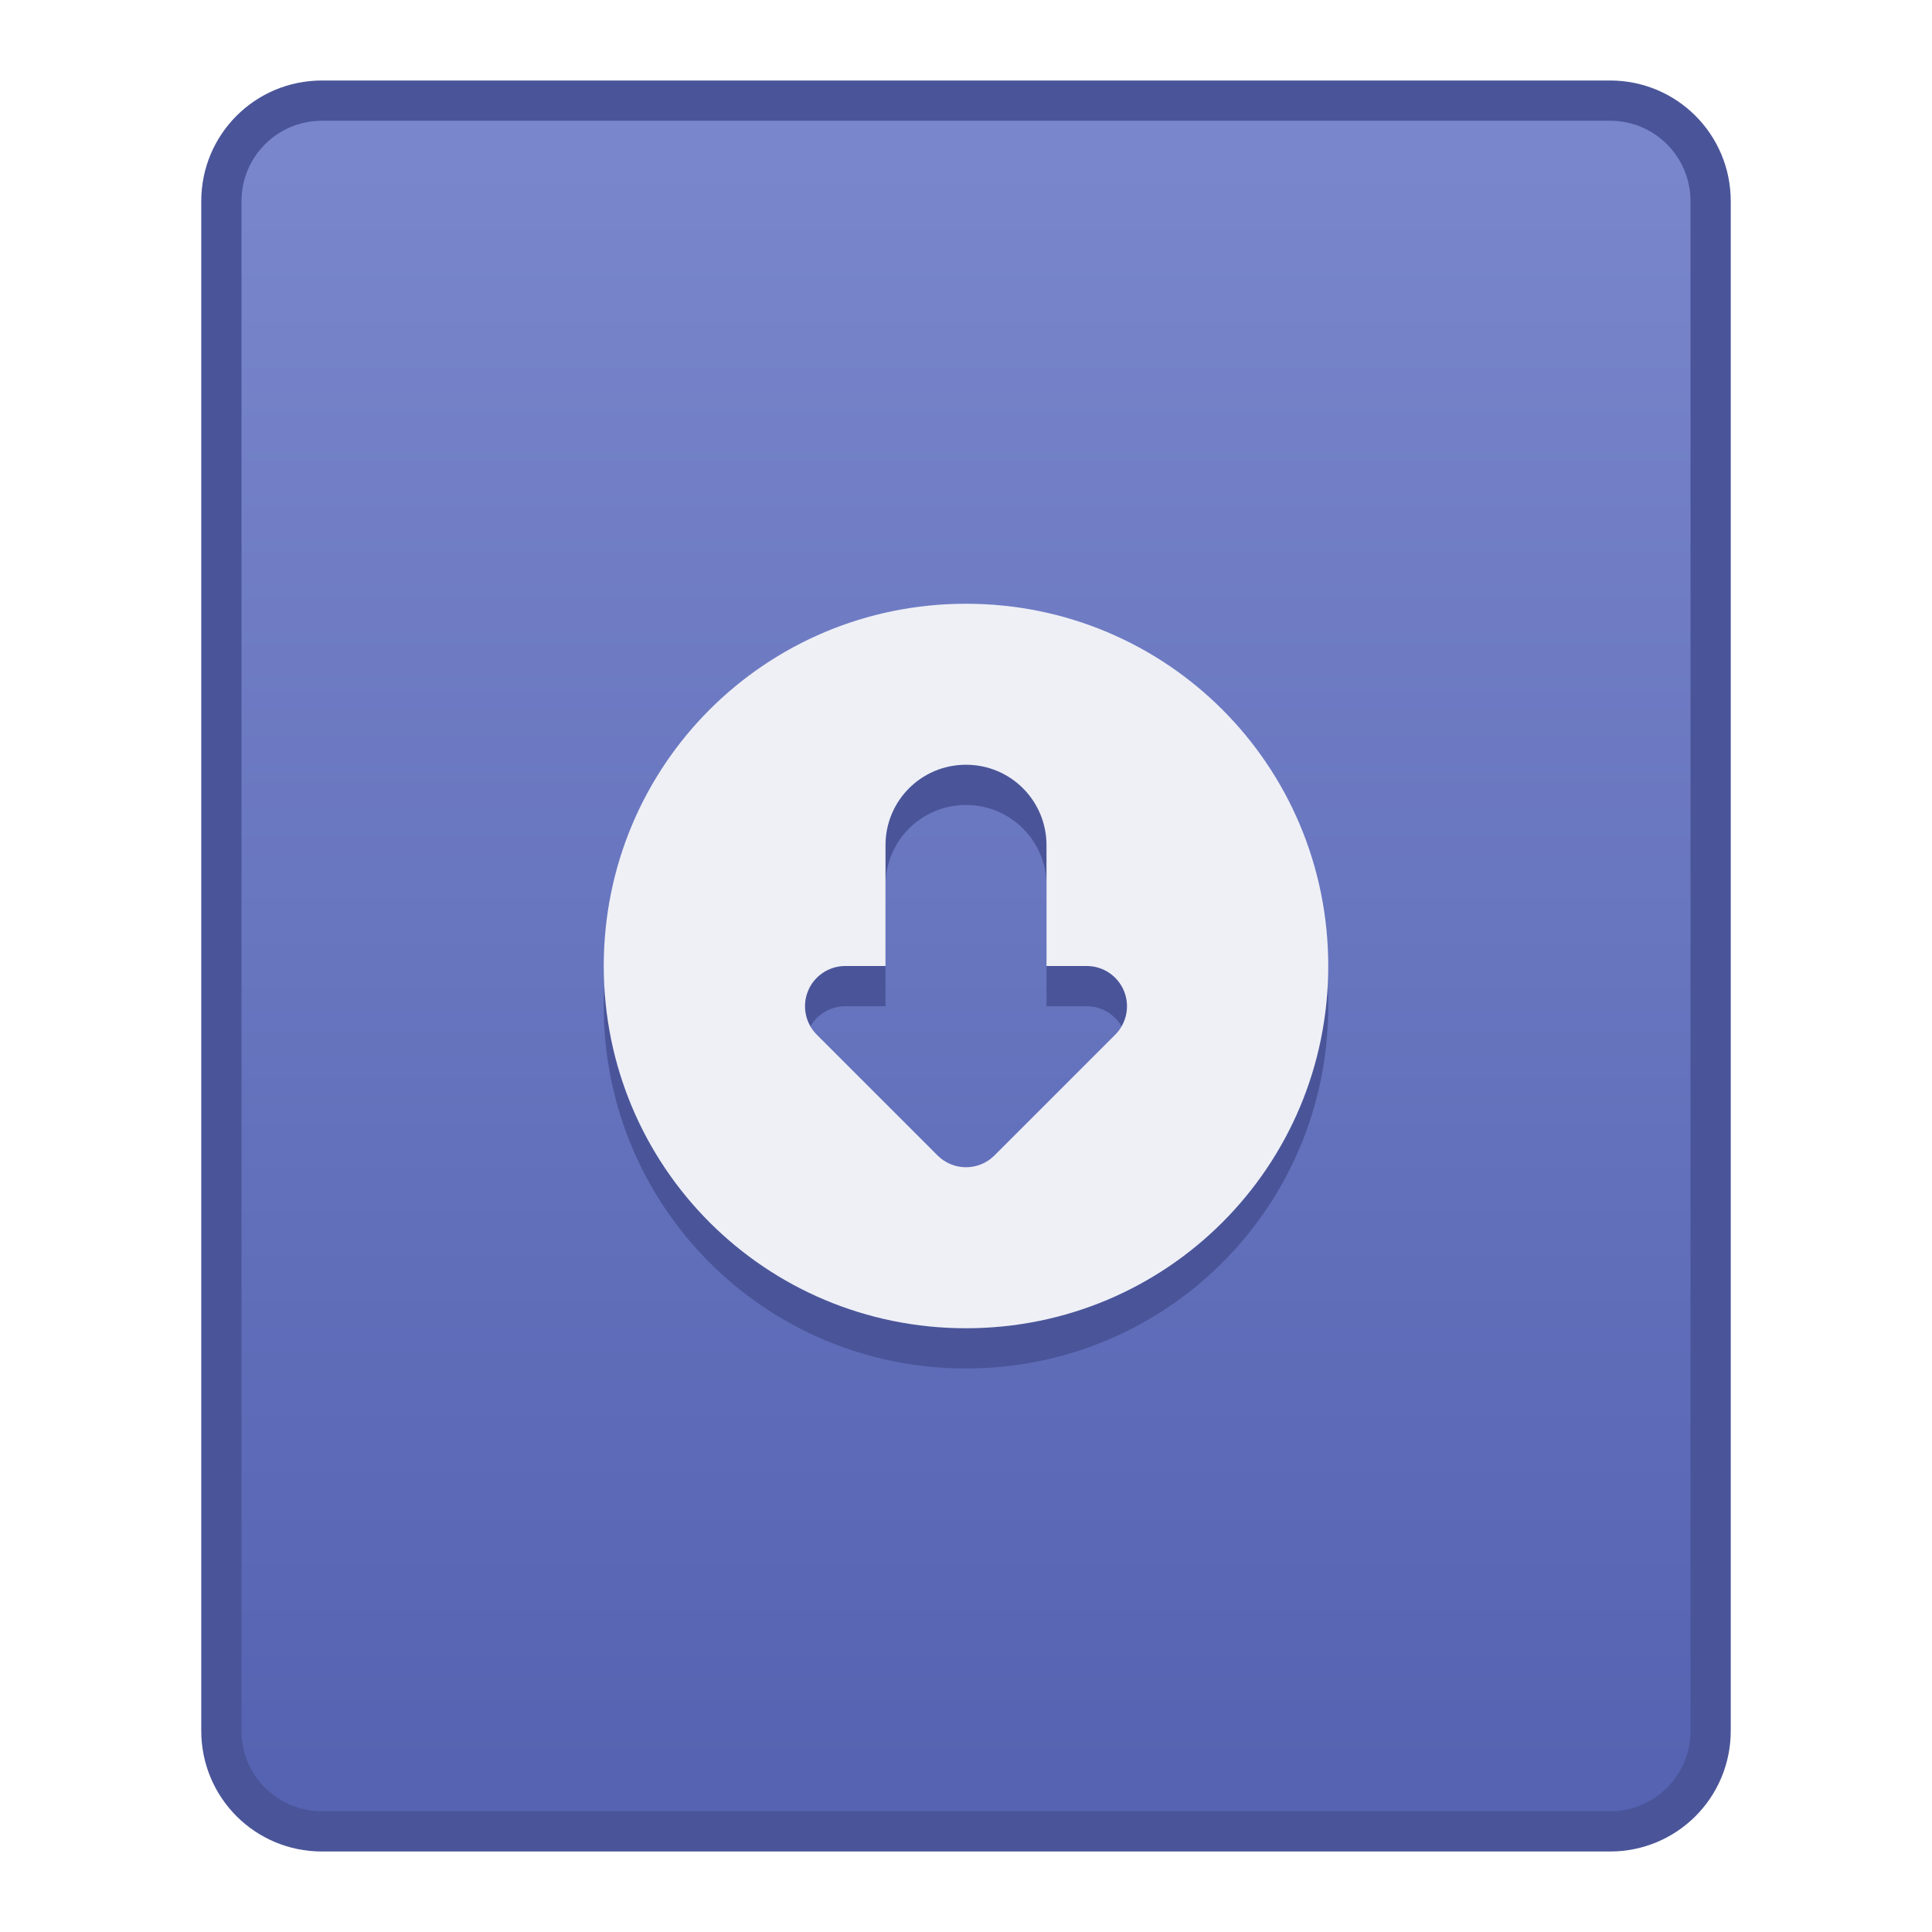
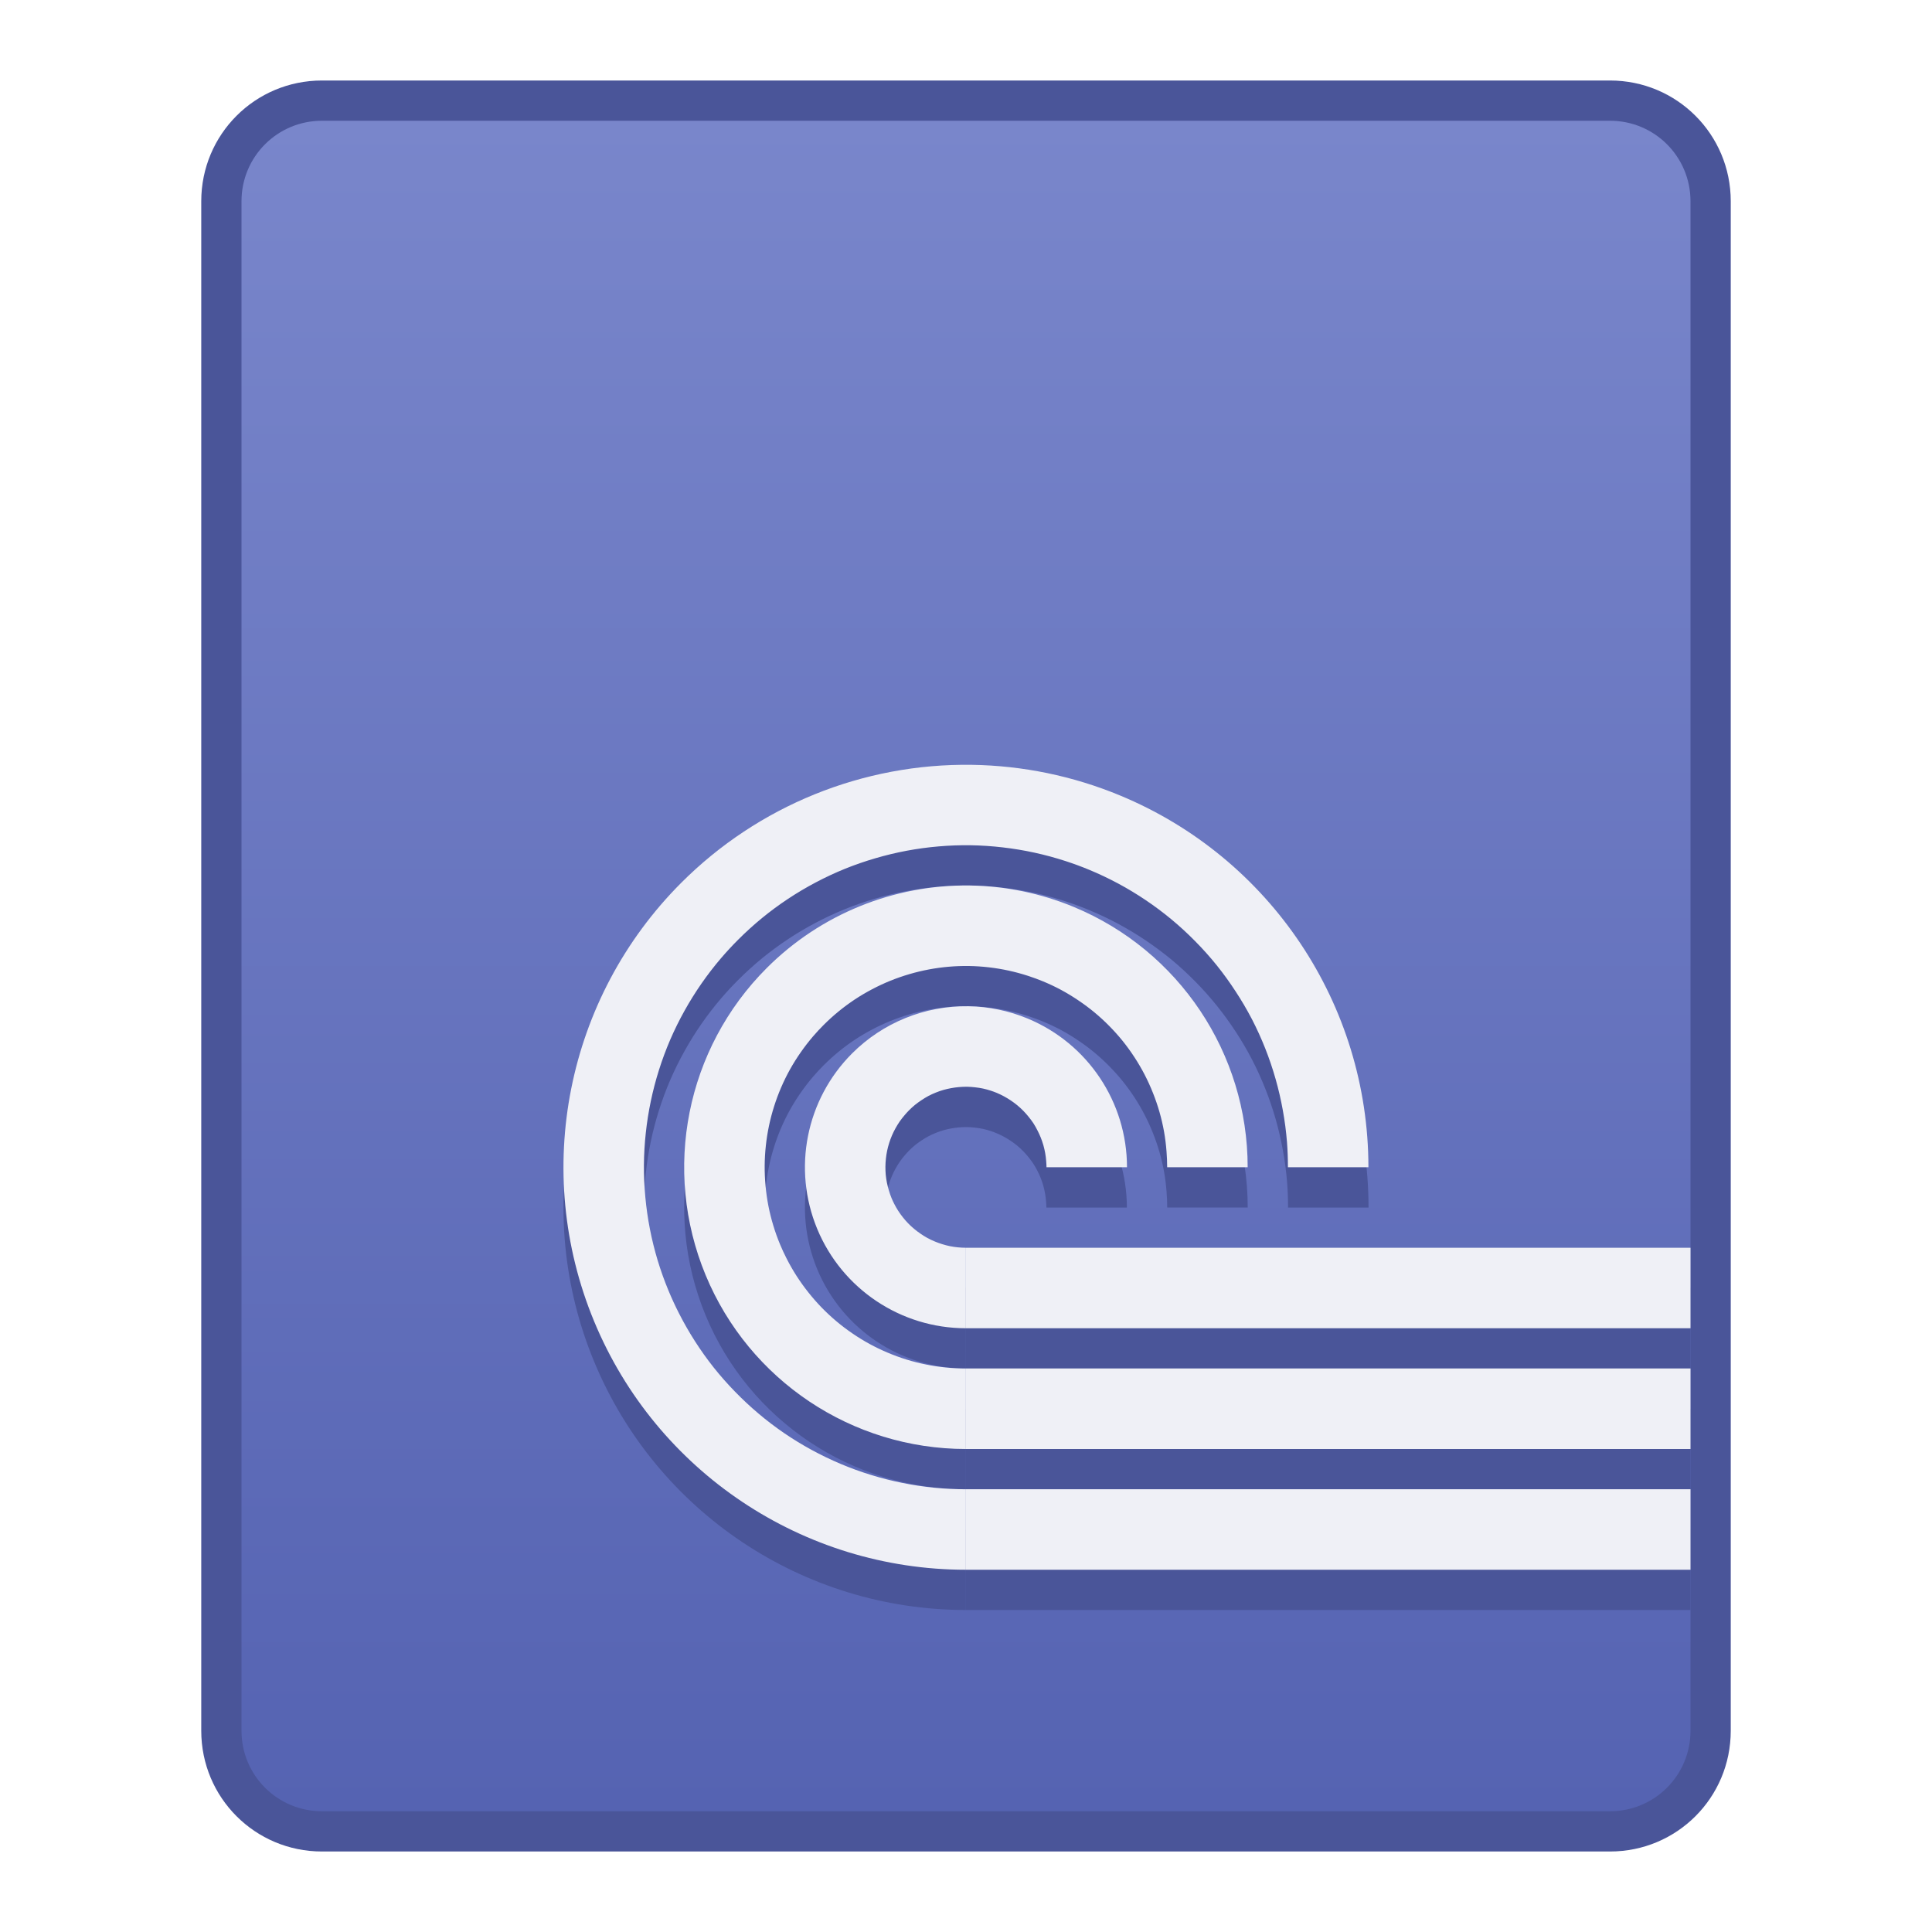
<svg xmlns="http://www.w3.org/2000/svg" xmlns:xlink="http://www.w3.org/1999/xlink" width="48" height="48" viewBox="0 0 48 48" version="1.1" id="svg8">
  <defs id="defs2">
-     <linearGradient gradientTransform="translate(-71,-66)" y2="322.65" x2="60" y1="362.65" x1="60" gradientUnits="userSpaceOnUse" id="linearGradient6625-7-2" xlink:href="#linearGradient4902" />
+     <style type="text/css" id="current-color-scheme">
+       .ColorScheme-Text {
+         color:#122036;
+       }
+       </style>
+     <style id="current-color-scheme-53" type="text/css">
+       .ColorScheme-Text {
+         color:#122036;
+       }
+       </style>
+     <style type="text/css" id="current-color-scheme-5">
+       .ColorScheme-Text {
+         color:#122036;
+       }
+       </style>
+     <style type="text/css" id="current-color-scheme-2">
+       .ColorScheme-Text {
+         color:#122036;
+       }
+       </style>
+     <style type="text/css" id="current-color-scheme-1">
+       .ColorScheme-Text {
+         color:#122036;
+       }
+       </style>
+     <style id="current-color-scheme-10" type="text/css">
+       .ColorScheme-Text {
+         color:#122036;
+       }
+       </style>
+     <style type="text/css" id="current-color-scheme-0">
+       .ColorScheme-Text {
+         color:#122036;
+       }
+       </style>
+     <style type="text/css" id="current-color-scheme-26">
+       .ColorScheme-Text {
+         color:#122036;
+       }
+       </style>
+     <style type="text/css" id="current-color-scheme-7">
+       .ColorScheme-Text {
+         color:#122036;
+       }
+       </style>
    <linearGradient id="linearGradient4902">
-       <stop style="stop-color:#5563b2;stop-opacity:1" offset="0" id="stop4898" />
-       <stop style="stop-color:#7986cb;stop-opacity:1" offset="1" id="stop4900" />
+       <stop id="stop4898" offset="0" style="stop-color:#5563b2;stop-opacity:1" />
+       <stop id="stop4900" offset="1" style="stop-color:#7986cb;stop-opacity:1" />
    </linearGradient>
+     <linearGradient xlink:href="#linearGradient4902" id="linearGradient1016" x1="-11" y1="297.65" x2="-11" y2="255.65" gradientUnits="userSpaceOnUse" />
  </defs>
  <g id="layer1" transform="translate(0,-266.65)">
    <g transform="translate(35,14)" id="g1593">
      <path style="opacity:1;vector-effect:none;fill:#4a5599;fill-opacity:1;stroke:none;stroke-width:6;stroke-linecap:square;stroke-linejoin:round;stroke-miterlimit:18;stroke-dasharray:none;stroke-dashoffset:0;stroke-opacity:1;paint-order:markers stroke fill" d="M -27,254.65 H 5 c 1.662,0 3,1.338 3,3 v 38 c 0,1.662 -1.338,3 -3,3 H -27 c -1.662,0 -3,-1.338 -3,-3 v -38 c 0,-1.662 1.338,-3 3,-3 z" id="rect6397-1-4" />
-       <path style="opacity:1;vector-effect:none;fill:url(#linearGradient6625-7-2);fill-opacity:1.0;stroke:none;stroke-width:6;stroke-linecap:square;stroke-linejoin:round;stroke-miterlimit:18;stroke-dasharray:none;stroke-dashoffset:0;stroke-opacity:1;paint-order:markers stroke fill" d="M -27,255.65 H 5 c 1.108,0 2,0.892 2,2 v 38 c 0,1.108 -0.892,2 -2,2 H -27 c -1.108,0 -2,-0.892 -2,-2 v -38 c 0,-1.108 0.892,-2 2,-2 z" id="rect6399-4-9" />
+       <path style="opacity:1;vector-effect:none;fill:url(#linearGradient1016);fill-opacity:1;stroke:none;stroke-width:6;stroke-linecap:square;stroke-linejoin:round;stroke-miterlimit:18;stroke-dasharray:none;stroke-dashoffset:0;stroke-opacity:1;paint-order:markers stroke fill" d="M -27,255.65 H 5 c 1.108,0 2,0.892 2,2 v 38 c 0,1.108 -0.892,2 -2,2 H -27 c -1.108,0 -2,-0.892 -2,-2 v -38 c 0,-1.108 0.892,-2 2,-2 z" id="rect6399-4-9" />
    </g>
-     <g id="layer1-6" transform="translate(-52.01911,-6.021707)">
-       <g id="g935" transform="translate(31.0191,-0.9782931)" style="fill:#8fc3a9;fill-opacity:1">
-         <path id="path7212" d="m 45,289.65 c -4.986,0 -9,4.014 -9,9 0,4.986 4.014,9 9,9 4.986,0 9,-4.014 9,-9 0,-4.986 -4.014,-9 -9,-9 z m 0,4 c 1.108,0 2,0.892 2,2 v 3 h 1 a 1,1 0 0 1 0.707,1.707 l -3,3 a 1,1 0 0 1 -1.414,0 l -3,-3 a 1,1 0 0 1 0.707,-1.707 h 1 v -3 c 0,-1.108 0.892,-2 2,-2 z" style="opacity:1;fill:#4a5599;fill-opacity:1;stroke:none;stroke-width:1;stroke-opacity:1" />
-         <path id="path7212-4" d="m 45,288.65 c -4.986,0 -9,4.014 -9,9 0,4.986 4.014,9 9,9 4.986,0 9,-4.014 9,-9 0,-4.986 -4.014,-9 -9,-9 z m 0,4 c 1.108,0 2,0.892 2,2 v 3 h 1 a 1,1 0 0 1 0.707,1.707 l -3,3 a 1,1 0 0 1 -1.414,0 l -3,-3 a 1,1 0 0 1 0.707,-1.707 h 1 v -3 c 0,-1.108 0.892,-2 2,-2 z" style="opacity:1;fill:#eff0f6;fill-opacity:1;stroke:none;stroke-width:1;stroke-opacity:1" />
-       </g>
-     </g>
+     <path style="opacity:1;vector-effect:none;fill:#4a5599;fill-opacity:1;stroke:none;stroke-width:2;stroke-linecap:round;stroke-linejoin:round;stroke-miterlimit:4;stroke-dasharray:none;stroke-dashoffset:0;stroke-opacity:1;paint-order:normal" d="m 24.145,286.652 a 10,10 0 0 0 -7.217,2.928 10,10 0 0 0 -2.168,10.896 10,10 0 0 0 9.238,6.174 v -2 a 8,8 0 0 1 -0.799,-0.039 8,8 0 0 1 -0.791,-0.121 8,8 0 0 1 -0.773,-0.197 8,8 0 0 1 -0.752,-0.273 8,8 0 0 1 -0.721,-0.348 8,8 0 0 1 -0.682,-0.418 8,8 0 0 1 -0.637,-0.484 8,8 0 0 1 -0.584,-0.545 8,8 0 0 1 -0.529,-0.602 8,8 0 0 1 -0.465,-0.65 8,8 0 0 1 -0.396,-0.693 8,8 0 0 1 -0.262,-0.568 8,8 0 0 1 -0.27,-0.752 8,8 0 0 1 -0.191,-0.777 8,8 0 0 1 -0.113,-0.791 8,8 0 0 1 -0.035,-0.799 8,8 0 0 1 0.047,-0.799 8,8 0 0 1 0.125,-0.789 8,8 0 0 1 0.203,-0.773 8,8 0 0 1 0.279,-0.75 8,8 0 0 1 0.354,-0.717 8,8 0 0 1 0.422,-0.678 8,8 0 0 1 0.49,-0.635 8,8 0 0 1 0.424,-0.457 8,8 0 0 1 0.592,-0.537 8,8 0 0 1 0.645,-0.475 8,8 0 0 1 0.688,-0.408 8,8 0 0 1 0.725,-0.338 8,8 0 0 1 0.756,-0.262 8,8 0 0 1 0.777,-0.188 8,8 0 0 1 0.793,-0.107 8,8 0 0 1 0.799,-0.029 8,8 0 0 1 0.797,0.053 8,8 0 0 1 0.789,0.131 8,8 0 0 1 0.771,0.209 8,8 0 0 1 0.586,0.217 8,8 0 0 1 0.723,0.342 8,8 0 0 1 0.686,0.414 8,8 0 0 1 0.641,0.479 8,8 0 0 1 0.588,0.541 8,8 0 0 1 0.533,0.598 8,8 0 0 1 0.469,0.646 8,8 0 0 1 0.404,0.689 8,8 0 0 1 0.332,0.729 8,8 0 0 1 0.258,0.758 8,8 0 0 1 0.18,0.777 8,8 0 0 1 0.104,0.793 8,8 0 0 1 0.023,0.625 h 2 a 10,10 0 0 0 -6.174,-9.238 10,10 0 0 0 -3.68,-0.76 z m -0.045,2.998 a 7,7 0 0 0 -5.051,2.051 7,7 0 0 0 -1.518,7.629 7,7 0 0 0 6.467,4.32 v -2 a 5,5 0 0 1 -0.5,-0.025 5,5 0 0 1 -0.494,-0.074 5,5 0 0 1 -0.484,-0.123 5,5 0 0 1 -0.469,-0.172 5,5 0 0 1 -0.449,-0.217 5,5 0 0 1 -0.426,-0.262 5,5 0 0 1 -0.398,-0.303 5,5 0 0 1 -0.365,-0.34 5,5 0 0 1 -0.33,-0.377 5,5 0 0 1 -0.291,-0.406 5,5 0 0 1 -0.248,-0.434 5,5 0 0 1 -0.164,-0.354 5,5 0 0 1 -0.168,-0.471 5,5 0 0 1 -0.121,-0.486 5,5 0 0 1 -0.07,-0.494 5,5 0 0 1 -0.021,-0.5 5,5 0 0 1 0.029,-0.498 5,5 0 0 1 0.078,-0.494 5,5 0 0 1 0.127,-0.482 5,5 0 0 1 0.174,-0.469 5,5 0 0 1 0.221,-0.449 5,5 0 0 1 0.266,-0.424 5,5 0 0 1 0.305,-0.395 5,5 0 0 1 0.266,-0.287 5,5 0 0 1 0.371,-0.336 5,5 0 0 1 0.402,-0.297 5,5 0 0 1 0.43,-0.254 5,5 0 0 1 0.453,-0.211 5,5 0 0 1 0.471,-0.164 5,5 0 0 1 0.486,-0.117 5,5 0 0 1 0.496,-0.068 5,5 0 0 1 0.498,-0.018 5,5 0 0 1 0.5,0.033 5,5 0 0 1 0.492,0.082 5,5 0 0 1 0.482,0.131 5,5 0 0 1 0.367,0.135 5,5 0 0 1 0.451,0.213 5,5 0 0 1 0.428,0.26 5,5 0 0 1 0.4,0.299 5,5 0 0 1 0.367,0.338 5,5 0 0 1 0.334,0.373 5,5 0 0 1 0.293,0.404 5,5 0 0 1 0.252,0.432 5,5 0 0 1 0.207,0.455 5,5 0 0 1 0.162,0.473 5,5 0 0 1 0.113,0.486 5,5 0 0 1 0.062,0.496 5,5 0 0 1 0.016,0.391 h 2 a 7,7 0 0 0 -4.32,-6.467 7,7 0 0 0 -2.578,-0.533 z m -0.043,3 a 4,4 0 0 0 -2.887,1.172 4,4 0 0 0 -0.867,4.359 4,4 0 0 0 3.695,2.469 v -2 a 2,2 0 0 1 -0.199,-0.01 2,2 0 0 1 -0.197,-0.029 2,2 0 0 1 -0.195,-0.051 2,2 0 0 1 -0.188,-0.068 2,2 0 0 1 -0.18,-0.086 2,2 0 0 1 -0.17,-0.105 2,2 0 0 1 -0.16,-0.121 2,2 0 0 1 -0.146,-0.137 2,2 0 0 1 -0.131,-0.148 2,2 0 0 1 -0.117,-0.164 2,2 0 0 1 -0.1,-0.174 2,2 0 0 1 -0.064,-0.141 2,2 0 0 1 -0.066,-0.189 2,2 0 0 1 -0.049,-0.193 2,2 0 0 1 -0.029,-0.197 2,2 0 0 1 -0.008,-0.199 2,2 0 0 1 0.012,-0.201 2,2 0 0 1 0.031,-0.197 2,2 0 0 1 0.051,-0.193 2,2 0 0 1 0.07,-0.188 2,2 0 0 1 0.088,-0.178 2,2 0 0 1 0.105,-0.17 2,2 0 0 1 0.123,-0.158 2,2 0 0 1 0.105,-0.115 2,2 0 0 1 0.148,-0.135 2,2 0 0 1 0.16,-0.117 2,2 0 0 1 0.172,-0.104 2,2 0 0 1 0.182,-0.084 2,2 0 0 1 0.189,-0.066 2,2 0 0 1 0.193,-0.045 2,2 0 0 1 0.199,-0.027 2,2 0 0 1 0.199,-0.008 2,2 0 0 1 0.199,0.014 2,2 0 0 1 0.197,0.031 2,2 0 0 1 0.193,0.053 2,2 0 0 1 0.146,0.055 2,2 0 0 1 0.18,0.086 2,2 0 0 1 0.172,0.104 2,2 0 0 1 0.16,0.119 2,2 0 0 1 0.146,0.135 2,2 0 0 1 0.133,0.15 2,2 0 0 1 0.119,0.16 2,2 0 0 1 0.1,0.174 2,2 0 0 1 0.084,0.182 2,2 0 0 1 0.064,0.189 2,2 0 0 1 0.045,0.195 2,2 0 0 1 0.025,0.197 2,2 0 0 1 0.008,0.156 h 2 a 4,4 0 0 0 -2.469,-3.695 4,4 0 0 0 -1.473,-0.305 z m -0.057,6 v 2 h 18 v -2 z m 0,3 v 2 h 18 v -2 z m 0,3 v 2 h 18 v -2 z" id="path835-1" />
+     <path style="opacity:1;vector-effect:none;fill:#eff0f6;fill-opacity:1;stroke:none;stroke-width:2;stroke-linecap:round;stroke-linejoin:round;stroke-miterlimit:4;stroke-dasharray:none;stroke-dashoffset:0;stroke-opacity:1;paint-order:normal" d="M 24.145 19.002 A 10 10 0 0 0 16.928 21.93 A 10 10 0 0 0 14.76 32.826 A 10 10 0 0 0 23.998 39 L 23.998 37 A 8 8 0 0 1 23.199 36.961 A 8 8 0 0 1 22.408 36.84 A 8 8 0 0 1 21.635 36.643 A 8 8 0 0 1 20.883 36.369 A 8 8 0 0 1 20.162 36.021 A 8 8 0 0 1 19.48 35.604 A 8 8 0 0 1 18.844 35.119 A 8 8 0 0 1 18.26 34.574 A 8 8 0 0 1 17.73 33.973 A 8 8 0 0 1 17.266 33.322 A 8 8 0 0 1 16.869 32.629 A 8 8 0 0 1 16.607 32.061 A 8 8 0 0 1 16.338 31.309 A 8 8 0 0 1 16.146 30.531 A 8 8 0 0 1 16.033 29.74 A 8 8 0 0 1 15.998 28.941 A 8 8 0 0 1 16.045 28.143 A 8 8 0 0 1 16.17 27.354 A 8 8 0 0 1 16.373 26.58 A 8 8 0 0 1 16.652 25.83 A 8 8 0 0 1 17.006 25.113 A 8 8 0 0 1 17.428 24.436 A 8 8 0 0 1 17.918 23.801 A 8 8 0 0 1 18.342 23.344 A 8 8 0 0 1 18.934 22.807 A 8 8 0 0 1 19.578 22.332 A 8 8 0 0 1 20.266 21.924 A 8 8 0 0 1 20.99 21.586 A 8 8 0 0 1 21.746 21.324 A 8 8 0 0 1 22.523 21.137 A 8 8 0 0 1 23.316 21.029 A 8 8 0 0 1 24.115 21 A 8 8 0 0 1 24.912 21.053 A 8 8 0 0 1 25.701 21.184 A 8 8 0 0 1 26.473 21.393 A 8 8 0 0 1 27.059 21.609 A 8 8 0 0 1 27.781 21.951 A 8 8 0 0 1 28.467 22.365 A 8 8 0 0 1 29.107 22.844 A 8 8 0 0 1 29.695 23.385 A 8 8 0 0 1 30.229 23.982 A 8 8 0 0 1 30.697 24.629 A 8 8 0 0 1 31.102 25.318 A 8 8 0 0 1 31.434 26.047 A 8 8 0 0 1 31.691 26.805 A 8 8 0 0 1 31.871 27.582 A 8 8 0 0 1 31.975 28.375 A 8 8 0 0 1 31.998 29 L 33.998 29 A 10 10 0 0 0 27.824 19.762 A 10 10 0 0 0 24.145 19.002 z M 24.1 22 A 7 7 0 0 0 19.049 24.051 A 7 7 0 0 0 17.531 31.68 A 7 7 0 0 0 23.998 36 L 23.998 34 A 5 5 0 0 1 23.498 33.975 A 5 5 0 0 1 23.004 33.9 A 5 5 0 0 1 22.52 33.777 A 5 5 0 0 1 22.051 33.605 A 5 5 0 0 1 21.602 33.389 A 5 5 0 0 1 21.176 33.127 A 5 5 0 0 1 20.777 32.824 A 5 5 0 0 1 20.412 32.484 A 5 5 0 0 1 20.082 32.107 A 5 5 0 0 1 19.791 31.701 A 5 5 0 0 1 19.543 31.268 A 5 5 0 0 1 19.379 30.914 A 5 5 0 0 1 19.211 30.443 A 5 5 0 0 1 19.09 29.957 A 5 5 0 0 1 19.02 29.463 A 5 5 0 0 1 18.998 28.963 A 5 5 0 0 1 19.027 28.465 A 5 5 0 0 1 19.105 27.971 A 5 5 0 0 1 19.232 27.488 A 5 5 0 0 1 19.406 27.02 A 5 5 0 0 1 19.627 26.57 A 5 5 0 0 1 19.893 26.146 A 5 5 0 0 1 20.197 25.752 A 5 5 0 0 1 20.463 25.465 A 5 5 0 0 1 20.834 25.129 A 5 5 0 0 1 21.236 24.832 A 5 5 0 0 1 21.666 24.578 A 5 5 0 0 1 22.119 24.367 A 5 5 0 0 1 22.59 24.203 A 5 5 0 0 1 23.076 24.086 A 5 5 0 0 1 23.572 24.018 A 5 5 0 0 1 24.07 24 A 5 5 0 0 1 24.57 24.033 A 5 5 0 0 1 25.062 24.115 A 5 5 0 0 1 25.545 24.246 A 5 5 0 0 1 25.912 24.381 A 5 5 0 0 1 26.363 24.594 A 5 5 0 0 1 26.791 24.854 A 5 5 0 0 1 27.191 25.152 A 5 5 0 0 1 27.559 25.49 A 5 5 0 0 1 27.893 25.863 A 5 5 0 0 1 28.186 26.268 A 5 5 0 0 1 28.438 26.699 A 5 5 0 0 1 28.645 27.154 A 5 5 0 0 1 28.807 27.627 A 5 5 0 0 1 28.92 28.113 A 5 5 0 0 1 28.982 28.609 A 5 5 0 0 1 28.998 29 L 30.998 29 A 7 7 0 0 0 26.678 22.533 A 7 7 0 0 0 24.1 22 z M 24.057 25 A 4 4 0 0 0 21.17 26.172 A 4 4 0 0 0 20.303 30.531 A 4 4 0 0 0 23.998 33 L 23.998 31 A 2 2 0 0 1 23.799 30.99 A 2 2 0 0 1 23.602 30.961 A 2 2 0 0 1 23.406 30.91 A 2 2 0 0 1 23.219 30.842 A 2 2 0 0 1 23.039 30.756 A 2 2 0 0 1 22.869 30.65 A 2 2 0 0 1 22.709 30.529 A 2 2 0 0 1 22.562 30.393 A 2 2 0 0 1 22.432 30.244 A 2 2 0 0 1 22.314 30.08 A 2 2 0 0 1 22.215 29.906 A 2 2 0 0 1 22.15 29.766 A 2 2 0 0 1 22.084 29.576 A 2 2 0 0 1 22.035 29.383 A 2 2 0 0 1 22.006 29.186 A 2 2 0 0 1 21.998 28.986 A 2 2 0 0 1 22.01 28.785 A 2 2 0 0 1 22.041 28.588 A 2 2 0 0 1 22.092 28.395 A 2 2 0 0 1 22.162 28.207 A 2 2 0 0 1 22.25 28.029 A 2 2 0 0 1 22.355 27.859 A 2 2 0 0 1 22.479 27.701 A 2 2 0 0 1 22.584 27.586 A 2 2 0 0 1 22.732 27.451 A 2 2 0 0 1 22.893 27.334 A 2 2 0 0 1 23.064 27.23 A 2 2 0 0 1 23.246 27.146 A 2 2 0 0 1 23.436 27.08 A 2 2 0 0 1 23.629 27.035 A 2 2 0 0 1 23.828 27.008 A 2 2 0 0 1 24.027 27 A 2 2 0 0 1 24.227 27.014 A 2 2 0 0 1 24.424 27.045 A 2 2 0 0 1 24.617 27.098 A 2 2 0 0 1 24.764 27.152 A 2 2 0 0 1 24.943 27.238 A 2 2 0 0 1 25.115 27.342 A 2 2 0 0 1 25.275 27.461 A 2 2 0 0 1 25.422 27.596 A 2 2 0 0 1 25.555 27.746 A 2 2 0 0 1 25.674 27.906 A 2 2 0 0 1 25.773 28.08 A 2 2 0 0 1 25.857 28.262 A 2 2 0 0 1 25.922 28.451 A 2 2 0 0 1 25.967 28.646 A 2 2 0 0 1 25.992 28.844 A 2 2 0 0 1 26 29 L 28 29 A 4 4 0 0 0 25.531 25.305 A 4 4 0 0 0 24.059 25 L 24.057 25 z M 24 31 L 24 33 L 42 33 L 42 31 L 24 31 z M 24 34 L 24 36 L 42 36 L 42 34 L 24 34 z M 24 37 L 24 39 L 42 39 L 42 37 L 24 37 z " transform="translate(0,266.65)" id="path835" />
+     <ellipse style="opacity:1;vector-effect:none;fill:#7caee6;fill-opacity:0.43;stroke:none;stroke-width:0;stroke-linecap:round;stroke-linejoin:round;stroke-miterlimit:4;stroke-dasharray:none;stroke-dashoffset:0;stroke-opacity:1;paint-order:normal" id="path835-3-6" cx="-19.143" cy="312.65" rx="5" ry="0" transform="scale(-1,1)" />
  </g>
</svg>
